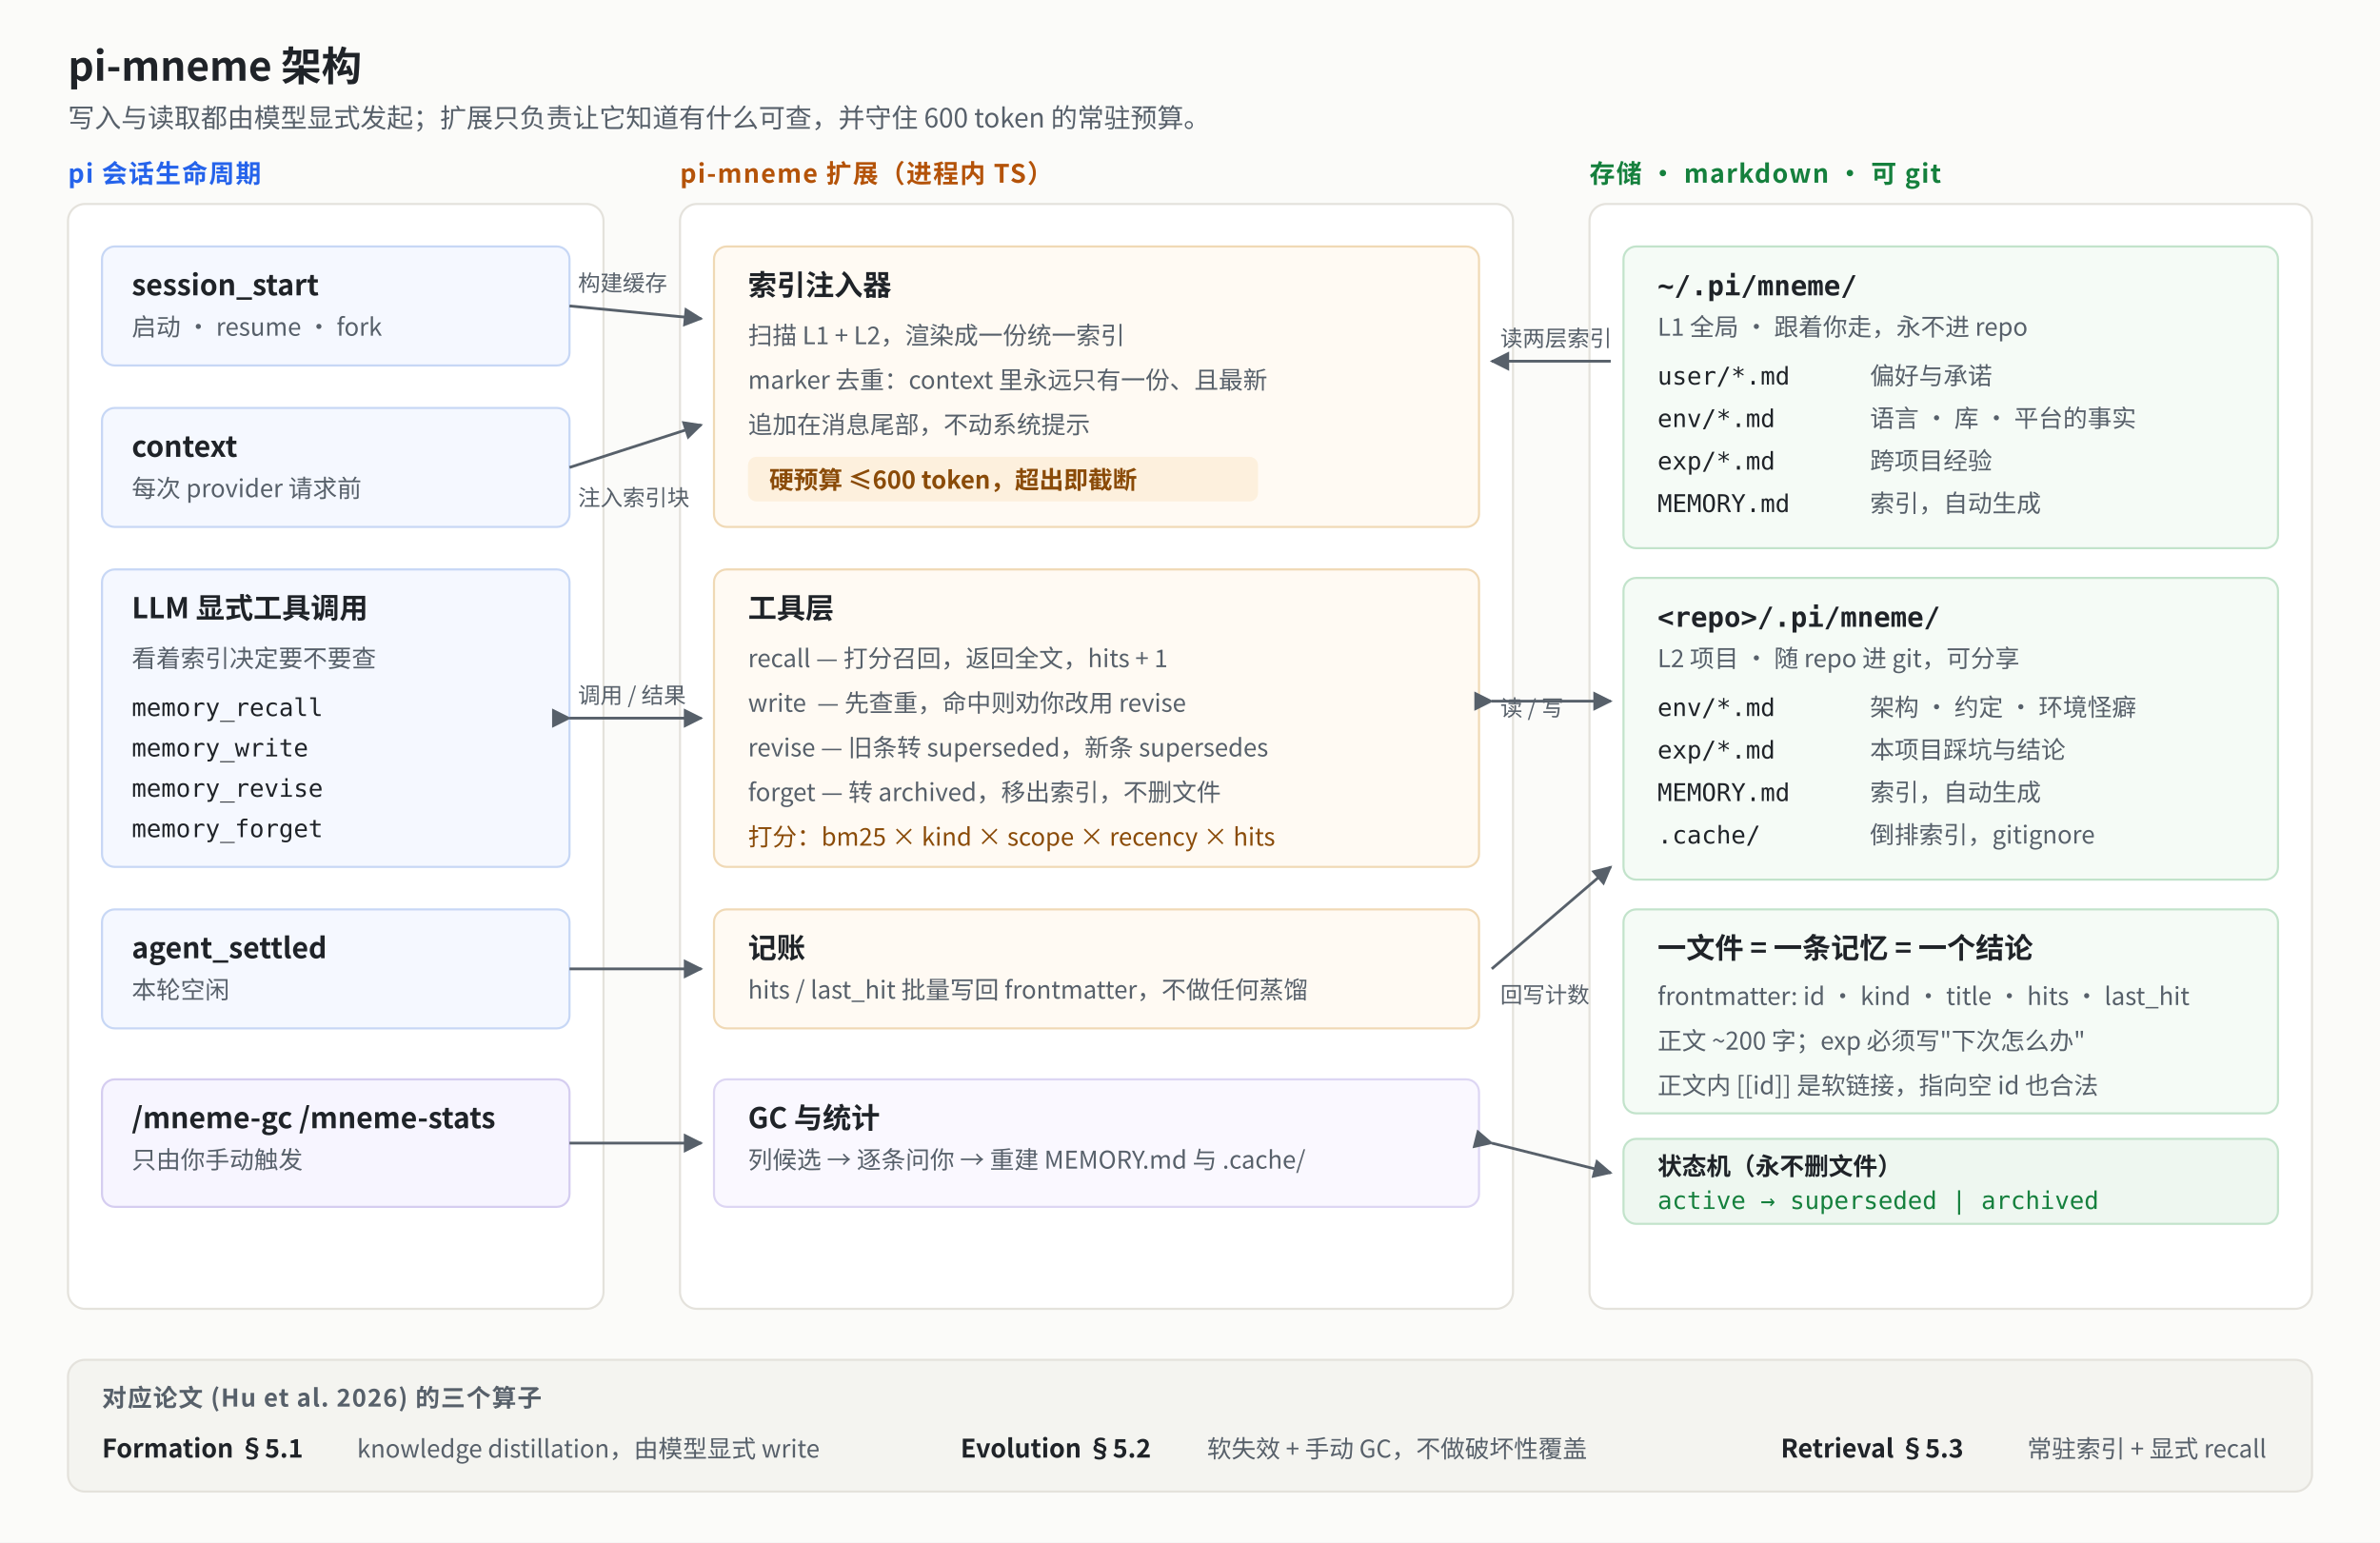
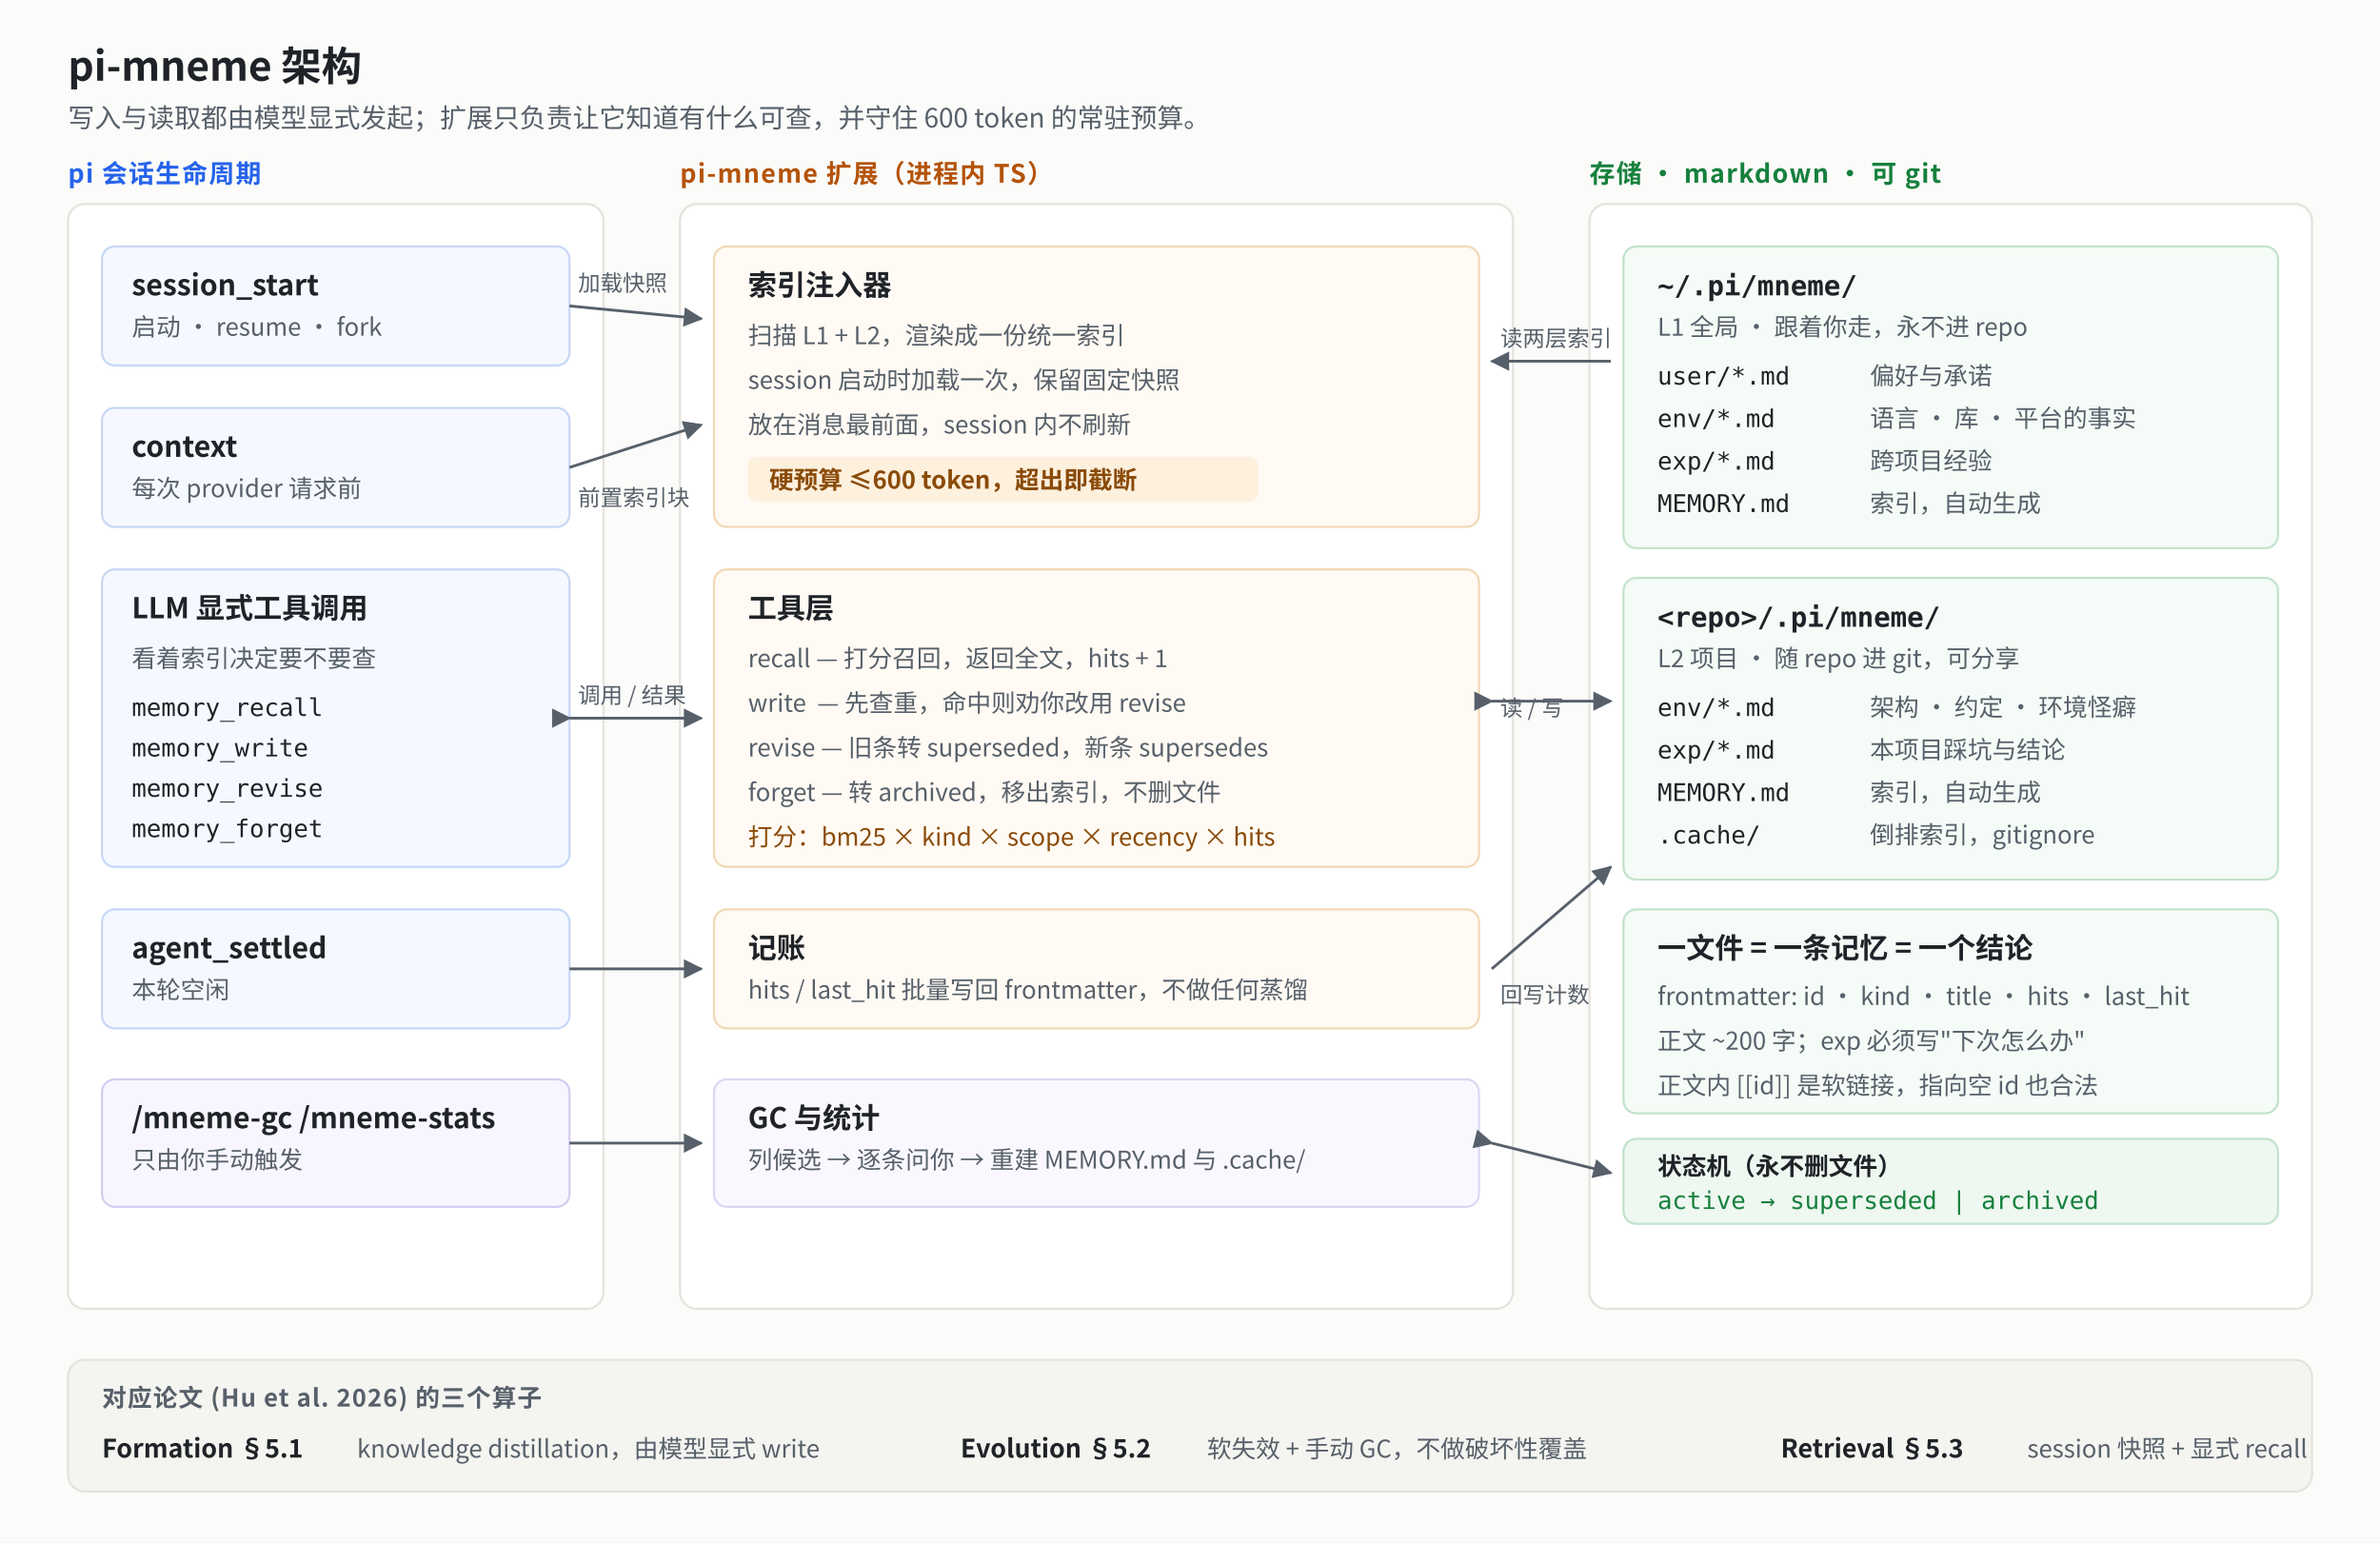
<svg xmlns="http://www.w3.org/2000/svg" viewBox="0 0 1120 726" width="1120" height="726" font-family="'Noto Sans CJK SC','Source Han Sans SC','PingFang SC','Microsoft YaHei',system-ui,sans-serif">
  <defs>
    <marker id="ar" viewBox="0 0 10 10" refX="9" refY="5" markerWidth="7" markerHeight="7" orient="auto-start-reverse">
      <path d="M0,0 L10,5 L0,10 z" fill="#57606a" />
    </marker>
    <marker id="arS" viewBox="0 0 10 10" refX="1" refY="5" markerWidth="7" markerHeight="7" orient="auto-start-reverse">
      <path d="M10,0 L0,5 L10,10 z" fill="#57606a" />
    </marker>
  </defs>
  <rect width="1120" height="726" fill="#fbfbf9" />
  <text x="32" y="38" font-size="19" font-weight="600" fill="#1f2328">pi-mneme 架构</text>
  <text x="32" y="60" font-size="12.5" fill="#57606a">写入与读取都由模型显式发起；扩展只负责让它知道有什么可查，并守住 600 token 的常驻预算。</text>
  <rect x="32" y="96" width="252" height="520" rx="8" fill="#ffffff" stroke="#e4e2dc" />
  <rect x="320" y="96" width="392" height="520" rx="8" fill="#ffffff" stroke="#e4e2dc" />
  <rect x="748" y="96" width="340" height="520" rx="8" fill="#ffffff" stroke="#e4e2dc" />
  <text x="32" y="86" font-size="12" font-weight="600" fill="#2563eb" letter-spacing="0.6">pi 会话生命周期</text>
  <text x="320" y="86" font-size="12" font-weight="600" fill="#b45309" letter-spacing="0.6">pi-mneme 扩展（进程内 TS）</text>
  <text x="748" y="86" font-size="12" font-weight="600" fill="#15803d" letter-spacing="0.6">存储 · markdown · 可 git</text>
  <rect x="48" y="116" width="220" height="56" rx="6" fill="#f5f8ff" stroke="#c7d7f5" />
  <text x="62" y="139" font-size="13.5" font-weight="600" fill="#1f2328">session_start</text>
  <text x="62" y="158" font-size="11.5" fill="#57606a">启动 · resume · fork</text>
  <rect x="48" y="192" width="220" height="56" rx="6" fill="#f5f8ff" stroke="#c7d7f5" />
  <text x="62" y="215" font-size="13.5" font-weight="600" fill="#1f2328">context</text>
  <text x="62" y="234" font-size="11.5" fill="#57606a">每次 provider 请求前</text>
  <rect x="48" y="268" width="220" height="140" rx="6" fill="#f5f8ff" stroke="#c7d7f5" />
  <text x="62" y="291" font-size="13.5" font-weight="600" fill="#1f2328">LLM 显式工具调用</text>
  <text x="62" y="314" font-size="11.5" fill="#57606a">看着索引决定要不要查</text>
  <text x="62" y="337" font-size="11.5" font-family="ui-monospace,SFMono-Regular,Menlo,monospace" fill="#1f2328">memory_recall</text>
  <text x="62" y="356" font-size="11.5" font-family="ui-monospace,SFMono-Regular,Menlo,monospace" fill="#1f2328">memory_write</text>
  <text x="62" y="375" font-size="11.5" font-family="ui-monospace,SFMono-Regular,Menlo,monospace" fill="#1f2328">memory_revise</text>
  <text x="62" y="394" font-size="11.5" font-family="ui-monospace,SFMono-Regular,Menlo,monospace" fill="#1f2328">memory_forget</text>
  <rect x="48" y="428" width="220" height="56" rx="6" fill="#f5f8ff" stroke="#c7d7f5" />
  <text x="62" y="451" font-size="13.5" font-weight="600" fill="#1f2328">agent_settled</text>
  <text x="62" y="470" font-size="11.5" fill="#57606a">本轮空闲</text>
  <rect x="48" y="508" width="220" height="60" rx="6" fill="#f7f5ff" stroke="#d5cdf0" />
  <text x="62" y="531" font-size="13.5" font-weight="600" fill="#1f2328">/mneme-gc  /mneme-stats</text>
  <text x="62" y="550" font-size="11.5" fill="#57606a">只由你手动触发</text>
  <rect x="336" y="116" width="360" height="132" rx="6" fill="#fffaf3" stroke="#f0d9b5" />
  <text x="352" y="139" font-size="13.5" font-weight="600" fill="#1f2328">索引注入器</text>
  <text x="352" y="162" font-size="11.5" fill="#57606a">扫描 L1 + L2，渲染成一份统一索引</text>
-   <text x="352" y="183" font-size="11.5" fill="#57606a">marker 去重：context 里永远只有一份、且最新</text>
-   <text x="352" y="204" font-size="11.5" fill="#57606a">追加在消息尾部，不动系统提示</text>
+   <text x="352" y="183" font-size="11.5" fill="#57606a">session 启动时加载一次，保留固定快照</text>
+   <text x="352" y="204" font-size="11.5" fill="#57606a">放在消息最前面，session 内不刷新</text>
  <rect x="352" y="215" width="240" height="21" rx="4" fill="#fdf0dd" />
  <text x="362" y="230" font-size="11.5" font-weight="600" fill="#8a4b08">硬预算 ≤600 token，超出即截断</text>
  <rect x="336" y="268" width="360" height="140" rx="6" fill="#fffaf3" stroke="#f0d9b5" />
  <text x="352" y="291" font-size="13.5" font-weight="600" fill="#1f2328">工具层</text>
  <text x="352" y="314" font-size="11.5" fill="#57606a">recall — 打分召回，返回全文，hits + 1</text>
  <text x="352" y="335" font-size="11.5" fill="#57606a">write  — 先查重，命中则劝你改用 revise</text>
  <text x="352" y="356" font-size="11.5" fill="#57606a">revise — 旧条转 superseded，新条 supersedes</text>
  <text x="352" y="377" font-size="11.5" fill="#57606a">forget — 转 archived，移出索引，不删文件</text>
  <text x="352" y="398" font-size="11.5" fill="#8a4b08">打分：bm25 × kind × scope × recency × hits</text>
  <rect x="336" y="428" width="360" height="56" rx="6" fill="#fffaf3" stroke="#f0d9b5" />
  <text x="352" y="451" font-size="13.5" font-weight="600" fill="#1f2328">记账</text>
  <text x="352" y="470" font-size="11.5" fill="#57606a">hits / last_hit 批量写回 frontmatter，不做任何蒸馏</text>
  <rect x="336" y="508" width="360" height="60" rx="6" fill="#faf8ff" stroke="#ddd6f3" />
  <text x="352" y="531" font-size="13.5" font-weight="600" fill="#1f2328">GC 与统计</text>
  <text x="352" y="550" font-size="11.5" fill="#57606a">列候选 → 逐条问你 → 重建 MEMORY.md 与 .cache/</text>
  <rect x="764" y="116" width="308" height="142" rx="6" fill="#f5fbf6" stroke="#c2e3cb" />
  <text x="780" y="139" font-size="13" font-weight="600" font-family="ui-monospace,SFMono-Regular,Menlo,monospace" fill="#1f2328">~/.pi/mneme/</text>
  <text x="780" y="158" font-size="11.5" fill="#57606a">L1 全局 · 跟着你走，永不进 repo</text>
  <text x="780" y="181" font-size="11.5" font-family="ui-monospace,SFMono-Regular,Menlo,monospace" fill="#1f2328">user/*.md</text>
  <text x="880" y="181" font-size="11.5" fill="#57606a">偏好与承诺</text>
  <text x="780" y="201" font-size="11.5" font-family="ui-monospace,SFMono-Regular,Menlo,monospace" fill="#1f2328">env/*.md</text>
  <text x="880" y="201" font-size="11.5" fill="#57606a">语言 · 库 · 平台的事实</text>
  <text x="780" y="221" font-size="11.5" font-family="ui-monospace,SFMono-Regular,Menlo,monospace" fill="#1f2328">exp/*.md</text>
  <text x="880" y="221" font-size="11.5" fill="#57606a">跨项目经验</text>
  <text x="780" y="241" font-size="11.5" font-family="ui-monospace,SFMono-Regular,Menlo,monospace" fill="#1f2328">MEMORY.md</text>
  <text x="880" y="241" font-size="11.5" fill="#57606a">索引，自动生成</text>
  <rect x="764" y="272" width="308" height="142" rx="6" fill="#f5fbf6" stroke="#c2e3cb" />
  <text x="780" y="295" font-size="13" font-weight="600" font-family="ui-monospace,SFMono-Regular,Menlo,monospace" fill="#1f2328">&lt;repo&gt;/.pi/mneme/</text>
  <text x="780" y="314" font-size="11.5" fill="#57606a">L2 项目 · 随 repo 进 git，可分享</text>
  <text x="780" y="337" font-size="11.5" font-family="ui-monospace,SFMono-Regular,Menlo,monospace" fill="#1f2328">env/*.md</text>
  <text x="880" y="337" font-size="11.5" fill="#57606a">架构 · 约定 · 环境怪癖</text>
  <text x="780" y="357" font-size="11.5" font-family="ui-monospace,SFMono-Regular,Menlo,monospace" fill="#1f2328">exp/*.md</text>
  <text x="880" y="357" font-size="11.5" fill="#57606a">本项目踩坑与结论</text>
  <text x="780" y="377" font-size="11.5" font-family="ui-monospace,SFMono-Regular,Menlo,monospace" fill="#1f2328">MEMORY.md</text>
  <text x="880" y="377" font-size="11.5" fill="#57606a">索引，自动生成</text>
  <text x="780" y="397" font-size="11.5" font-family="ui-monospace,SFMono-Regular,Menlo,monospace" fill="#1f2328">.cache/</text>
  <text x="880" y="397" font-size="11.5" fill="#57606a">倒排索引，gitignore</text>
  <rect x="764" y="428" width="308" height="96" rx="6" fill="#f5fbf6" stroke="#c2e3cb" />
  <text x="780" y="451" font-size="13.5" font-weight="600" fill="#1f2328">一文件 = 一条记忆 = 一个结论</text>
  <text x="780" y="473" font-size="11.5" fill="#57606a">frontmatter: id · kind · title · hits · last_hit</text>
  <text x="780" y="494" font-size="11.5" fill="#57606a">正文 ~200 字；exp 必须写"下次怎么办"</text>
  <text x="780" y="515" font-size="11.5" fill="#57606a">正文内 [[id]] 是软链接，指向空 id 也合法</text>
  <rect x="764" y="536" width="308" height="40" rx="6" fill="#eef7f0" stroke="#c2e3cb" />
  <text x="780" y="553" font-size="11.5" font-weight="600" fill="#1f2328">状态机（永不删文件）</text>
  <text x="780" y="569" font-size="11.5" font-family="ui-monospace,SFMono-Regular,Menlo,monospace" fill="#15803d">active → superseded | archived</text>
  <line x1="268" y1="144" x2="330" y2="150" stroke="#57606a" stroke-width="1.3" marker-end="url(#ar)" />
-   <text x="272" y="137" font-size="10.5" fill="#57606a">构建缓存</text>
+   <text x="272" y="137" font-size="10.5" fill="#57606a">加载快照</text>
  <line x1="268" y1="220" x2="330" y2="200" stroke="#57606a" stroke-width="1.3" marker-end="url(#ar)" />
-   <text x="272" y="238" font-size="10.5" fill="#57606a">注入索引块</text>
+   <text x="272" y="238" font-size="10.5" fill="#57606a">前置索引块</text>
  <line x1="268" y1="338" x2="330" y2="338" stroke="#57606a" stroke-width="1.3" marker-start="url(#arS)" marker-end="url(#ar)" />
  <text x="272" y="331" font-size="10.5" fill="#57606a">调用 / 结果</text>
  <line x1="268" y1="456" x2="330" y2="456" stroke="#57606a" stroke-width="1.3" marker-end="url(#ar)" />
  <line x1="268" y1="538" x2="330" y2="538" stroke="#57606a" stroke-width="1.3" marker-end="url(#ar)" />
  <line x1="758" y1="170" x2="702" y2="170" stroke="#57606a" stroke-width="1.3" marker-end="url(#ar)" />
  <text x="706" y="163" font-size="10.5" fill="#57606a">读两层索引</text>
  <line x1="702" y1="330" x2="758" y2="330" stroke="#57606a" stroke-width="1.3" marker-start="url(#arS)" marker-end="url(#ar)" />
  <text x="706" y="337" font-size="10.5" fill="#57606a">读 / 写</text>
  <line x1="702" y1="456" x2="758" y2="408" stroke="#57606a" stroke-width="1.3" marker-end="url(#ar)" />
  <text x="706" y="472" font-size="10.5" fill="#57606a">回写计数</text>
  <line x1="702" y1="538" x2="758" y2="552" stroke="#57606a" stroke-width="1.3" marker-start="url(#arS)" marker-end="url(#ar)" />
  <rect x="32" y="640" width="1056" height="62" rx="8" fill="#f4f4f0" stroke="#e4e2dc" />
  <text x="48" y="662" font-size="11.5" font-weight="600" fill="#57606a" letter-spacing="0.5">对应论文 (Hu et al. 2026) 的三个算子</text>
  <text x="48" y="686" font-size="12" font-weight="600" fill="#1f2328">Formation §5.1</text>
  <text x="168" y="686" font-size="11.5" fill="#57606a">knowledge distillation，由模型显式 write</text>
  <text x="452" y="686" font-size="12" font-weight="600" fill="#1f2328">Evolution §5.2</text>
  <text x="568" y="686" font-size="11.5" fill="#57606a">软失效 + 手动 GC，不做破坏性覆盖</text>
  <text x="838" y="686" font-size="12" font-weight="600" fill="#1f2328">Retrieval §5.3</text>
-   <text x="954" y="686" font-size="11.5" fill="#57606a">常驻索引 + 显式 recall</text>
+   <text x="954" y="686" font-size="11.5" fill="#57606a">session 快照 + 显式 recall</text>
</svg>
